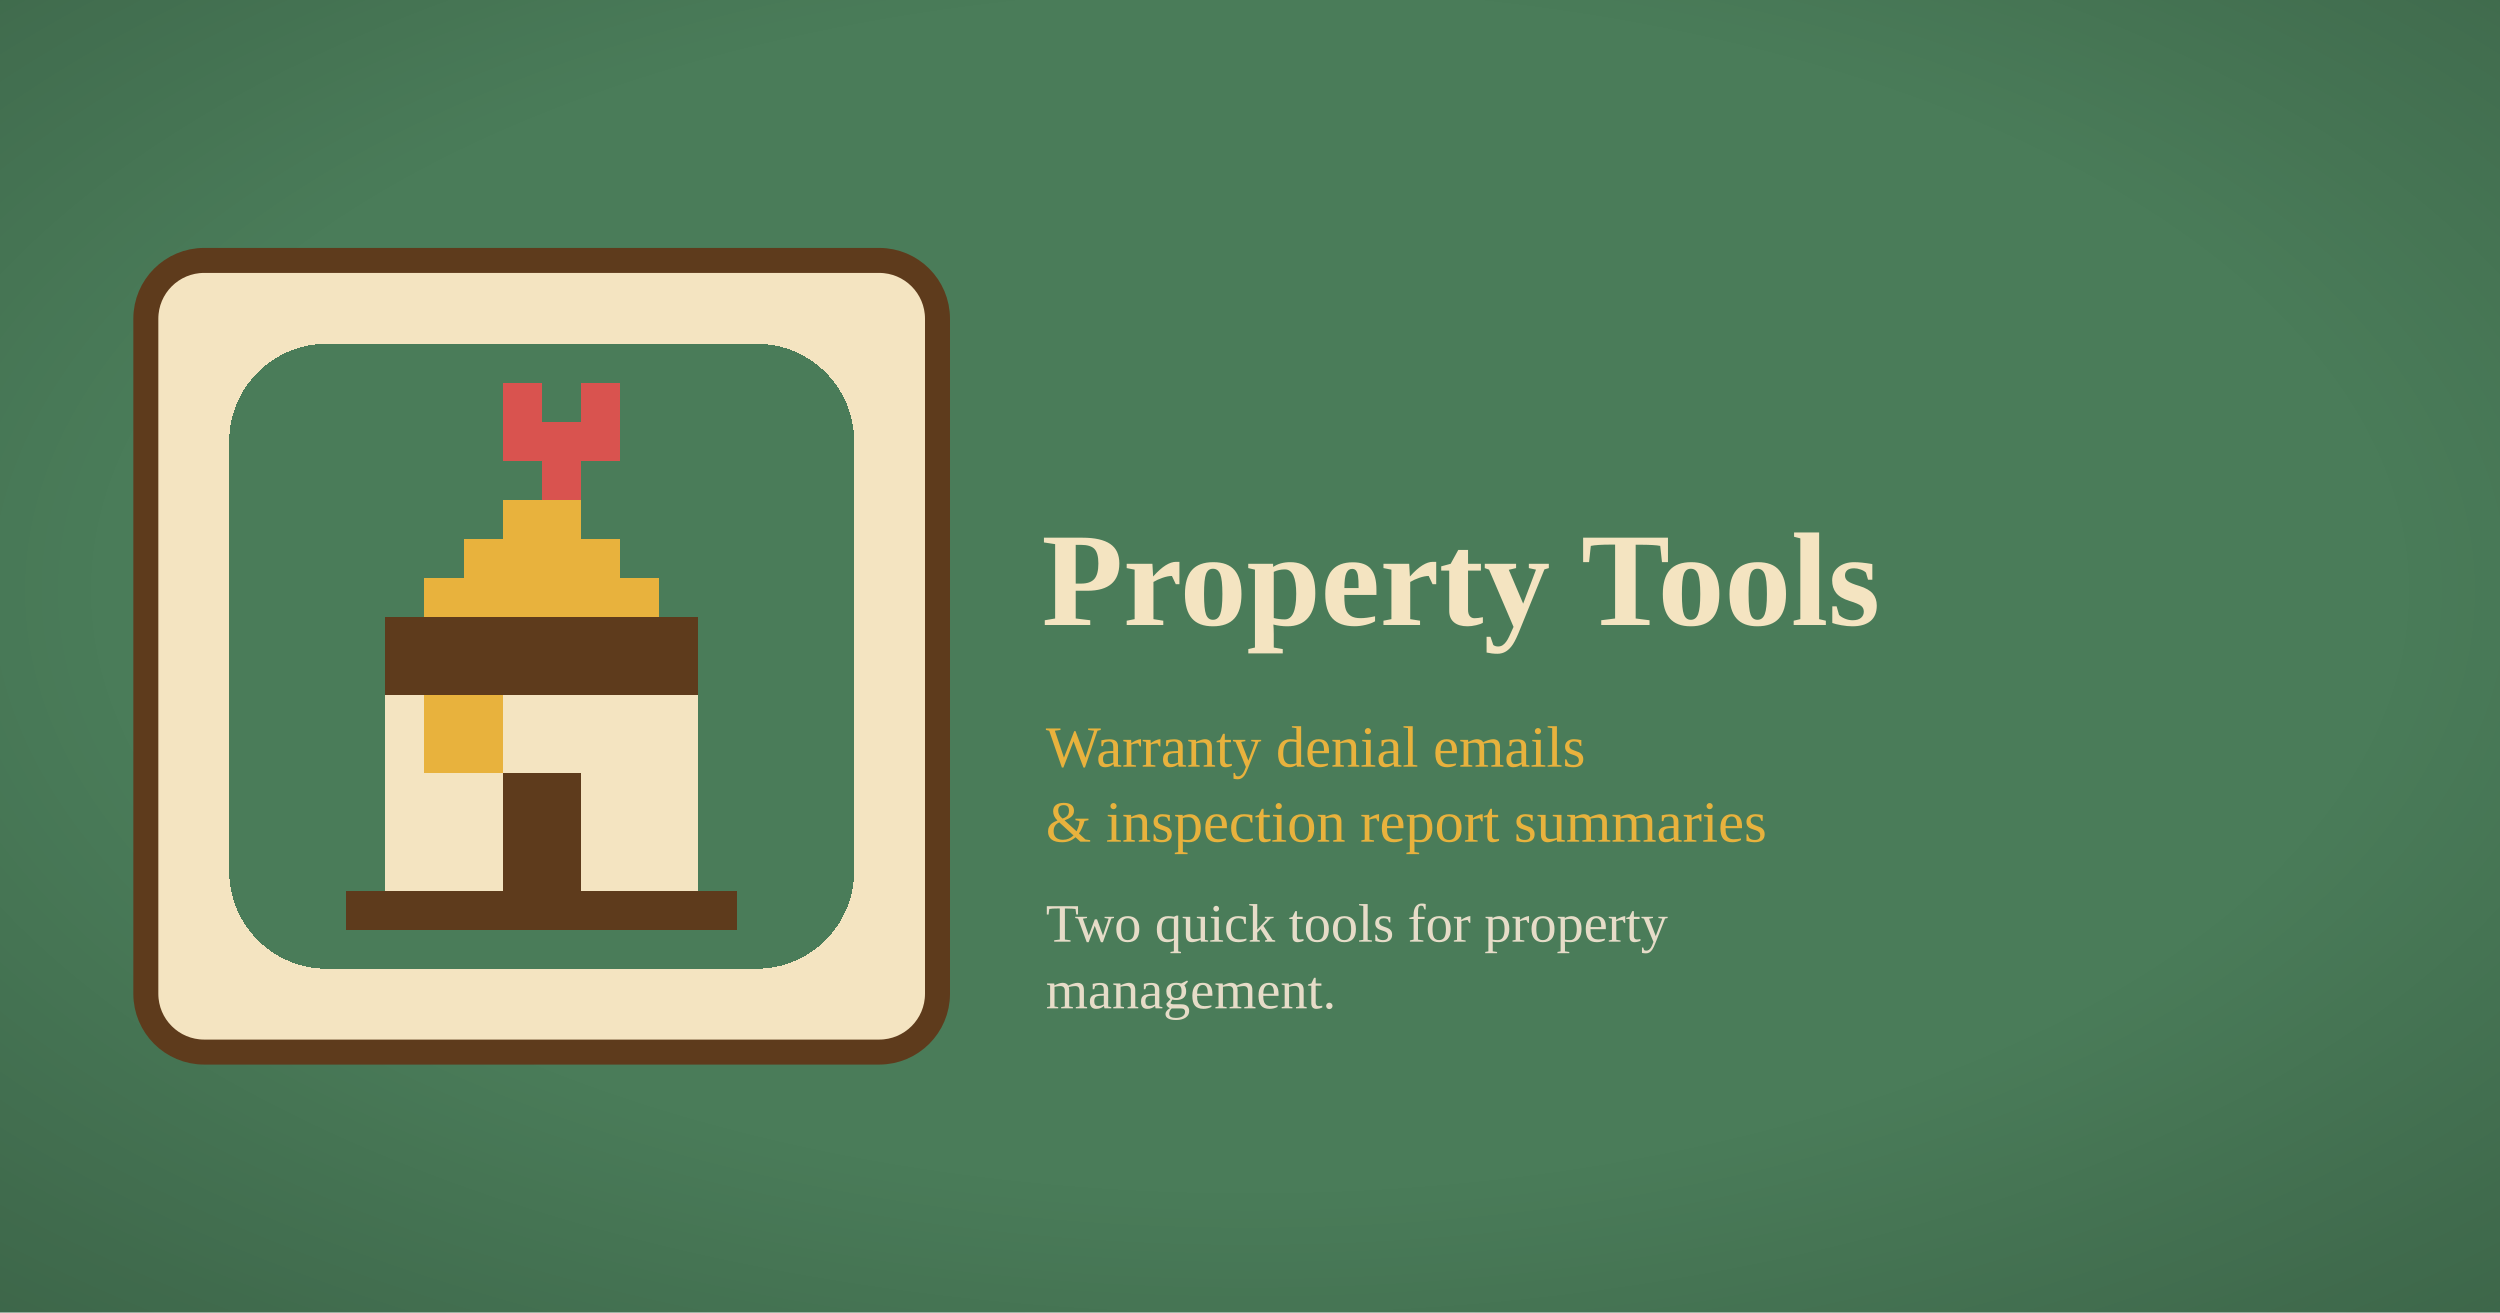
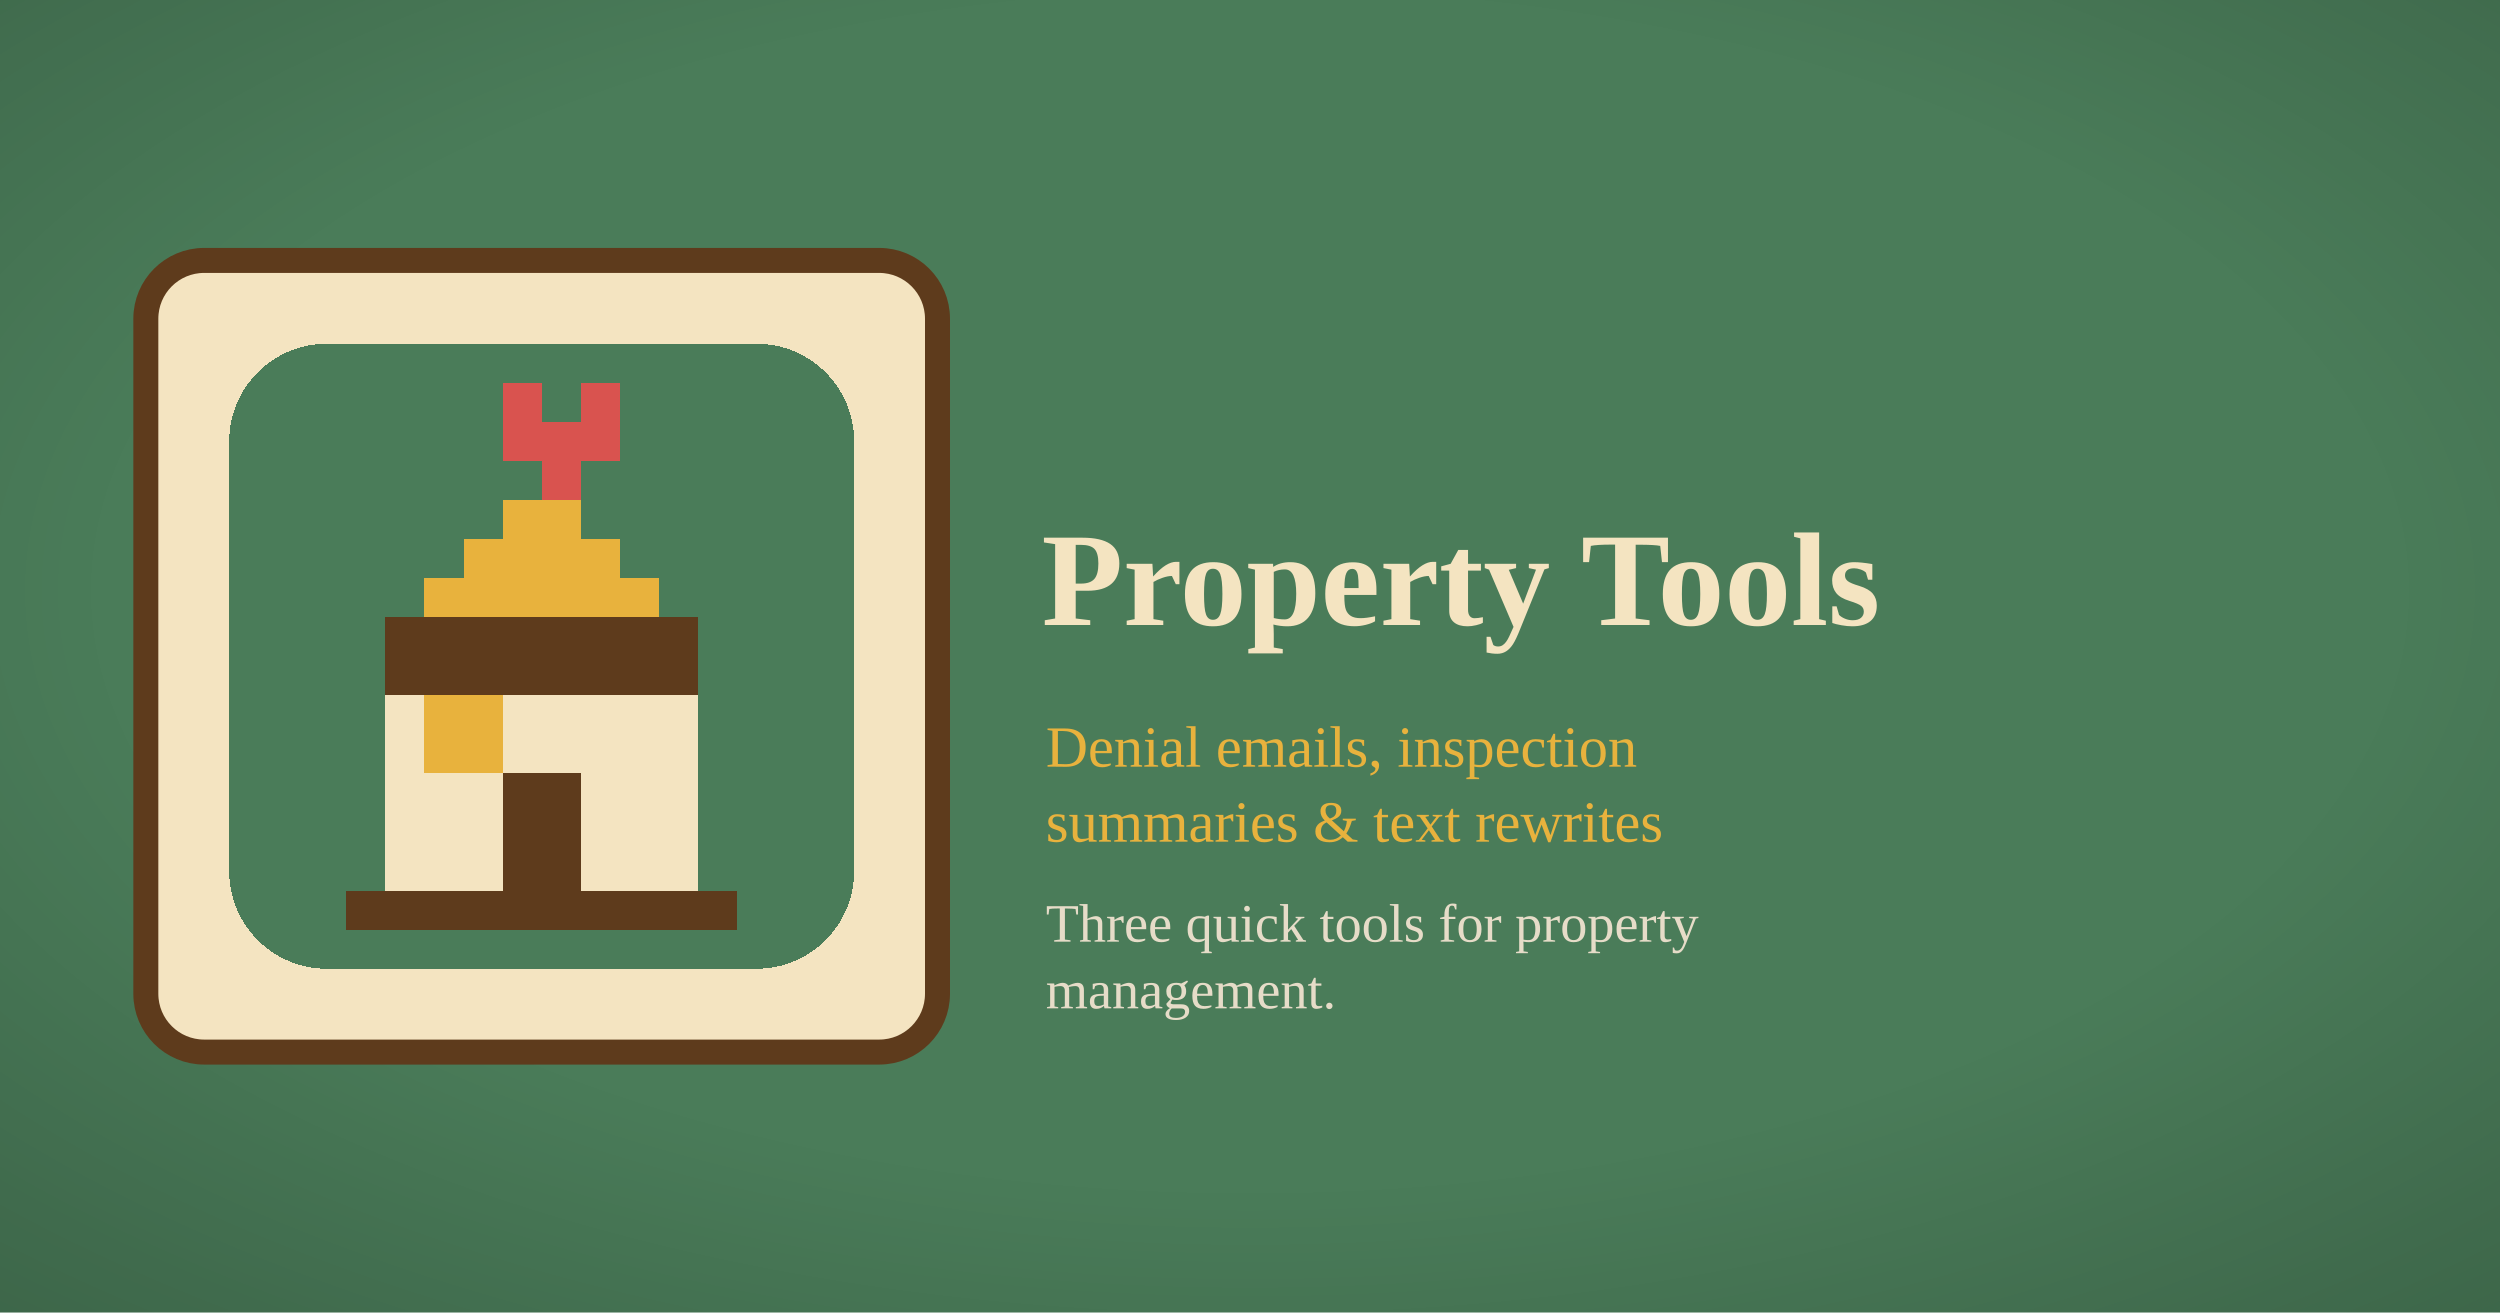
<svg xmlns="http://www.w3.org/2000/svg" width="1200" height="630" viewBox="0 0 1200 630">
  <rect x="0" y="0" width="1200" height="630" fill="#4a7c59" />
  <rect x="0" y="0" width="1200" height="630" fill="url(#vign)" />
  <defs>
    <radialGradient id="vign" cx="50%" cy="45%" r="75%">
      <stop offset="60%" stop-color="#000000" stop-opacity="0" />
      <stop offset="100%" stop-color="#000000" stop-opacity="0.18" />
    </radialGradient>
  </defs>
  <rect x="70" y="125" width="380" height="380" rx="28" fill="#f4e4c1" stroke="#5e3b1c" stroke-width="12" />
  <g transform="translate(110,165) scale(18.75)" shape-rendering="crispEdges">
    <rect x="0" y="0" width="16" height="16" rx="2.5" fill="#4a7c59" />
    <rect x="7" y="1" width="1" height="1" fill="#d9534f" />
    <rect x="9" y="1" width="1" height="1" fill="#d9534f" />
    <rect x="7" y="2" width="3" height="1" fill="#d9534f" />
    <rect x="8" y="3" width="1" height="1" fill="#d9534f" />
    <rect x="7" y="4" width="2" height="1" fill="#e8b23d" />
    <rect x="6" y="5" width="4" height="1" fill="#e8b23d" />
    <rect x="5" y="6" width="6" height="1" fill="#e8b23d" />
    <rect x="4" y="7" width="8" height="1" fill="#5e3b1c" />
    <rect x="4" y="8" width="8" height="1" fill="#5e3b1c" />
    <rect x="5" y="9" width="2" height="2" fill="#e8b23d" />
    <rect x="4" y="9" width="1" height="5" fill="#f4e4c1" />
    <rect x="5" y="11" width="2" height="3" fill="#f4e4c1" />
    <rect x="7" y="9" width="2" height="2" fill="#f4e4c1" />
    <rect x="9" y="9" width="3" height="5" fill="#f4e4c1" />
    <rect x="7" y="11" width="2" height="3" fill="#5e3b1c" />
    <rect x="3" y="14" width="10" height="1" fill="#5e3b1c" />
  </g>
  <text x="500" y="300" font-family="Georgia, 'Times New Roman', serif" font-weight="bold" font-size="64" fill="#f4e4c1">Property Tools</text>
-   <text x="502" y="368" font-family="Georgia, 'Times New Roman', serif" font-size="28" fill="#e8b23d">Warranty denial emails</text>
-   <text x="502" y="404" font-family="Georgia, 'Times New Roman', serif" font-size="28" fill="#e8b23d">&amp; inspection report summaries</text>
-   <text x="502" y="452" font-family="Georgia, 'Times New Roman', serif" font-size="26" fill="#e6dcc8">Two quick tools for property</text>
+   <text x="502" y="368" font-family="Georgia, 'Times New Roman', serif" font-size="28" fill="#e8b23d">Denial emails, inspection</text>
+   <text x="502" y="404" font-family="Georgia, 'Times New Roman', serif" font-size="28" fill="#e8b23d">summaries &amp; text rewrites</text>
+   <text x="502" y="452" font-family="Georgia, 'Times New Roman', serif" font-size="26" fill="#e6dcc8">Three quick tools for property</text>
  <text x="502" y="484" font-family="Georgia, 'Times New Roman', serif" font-size="26" fill="#e6dcc8">management.</text>
</svg>
